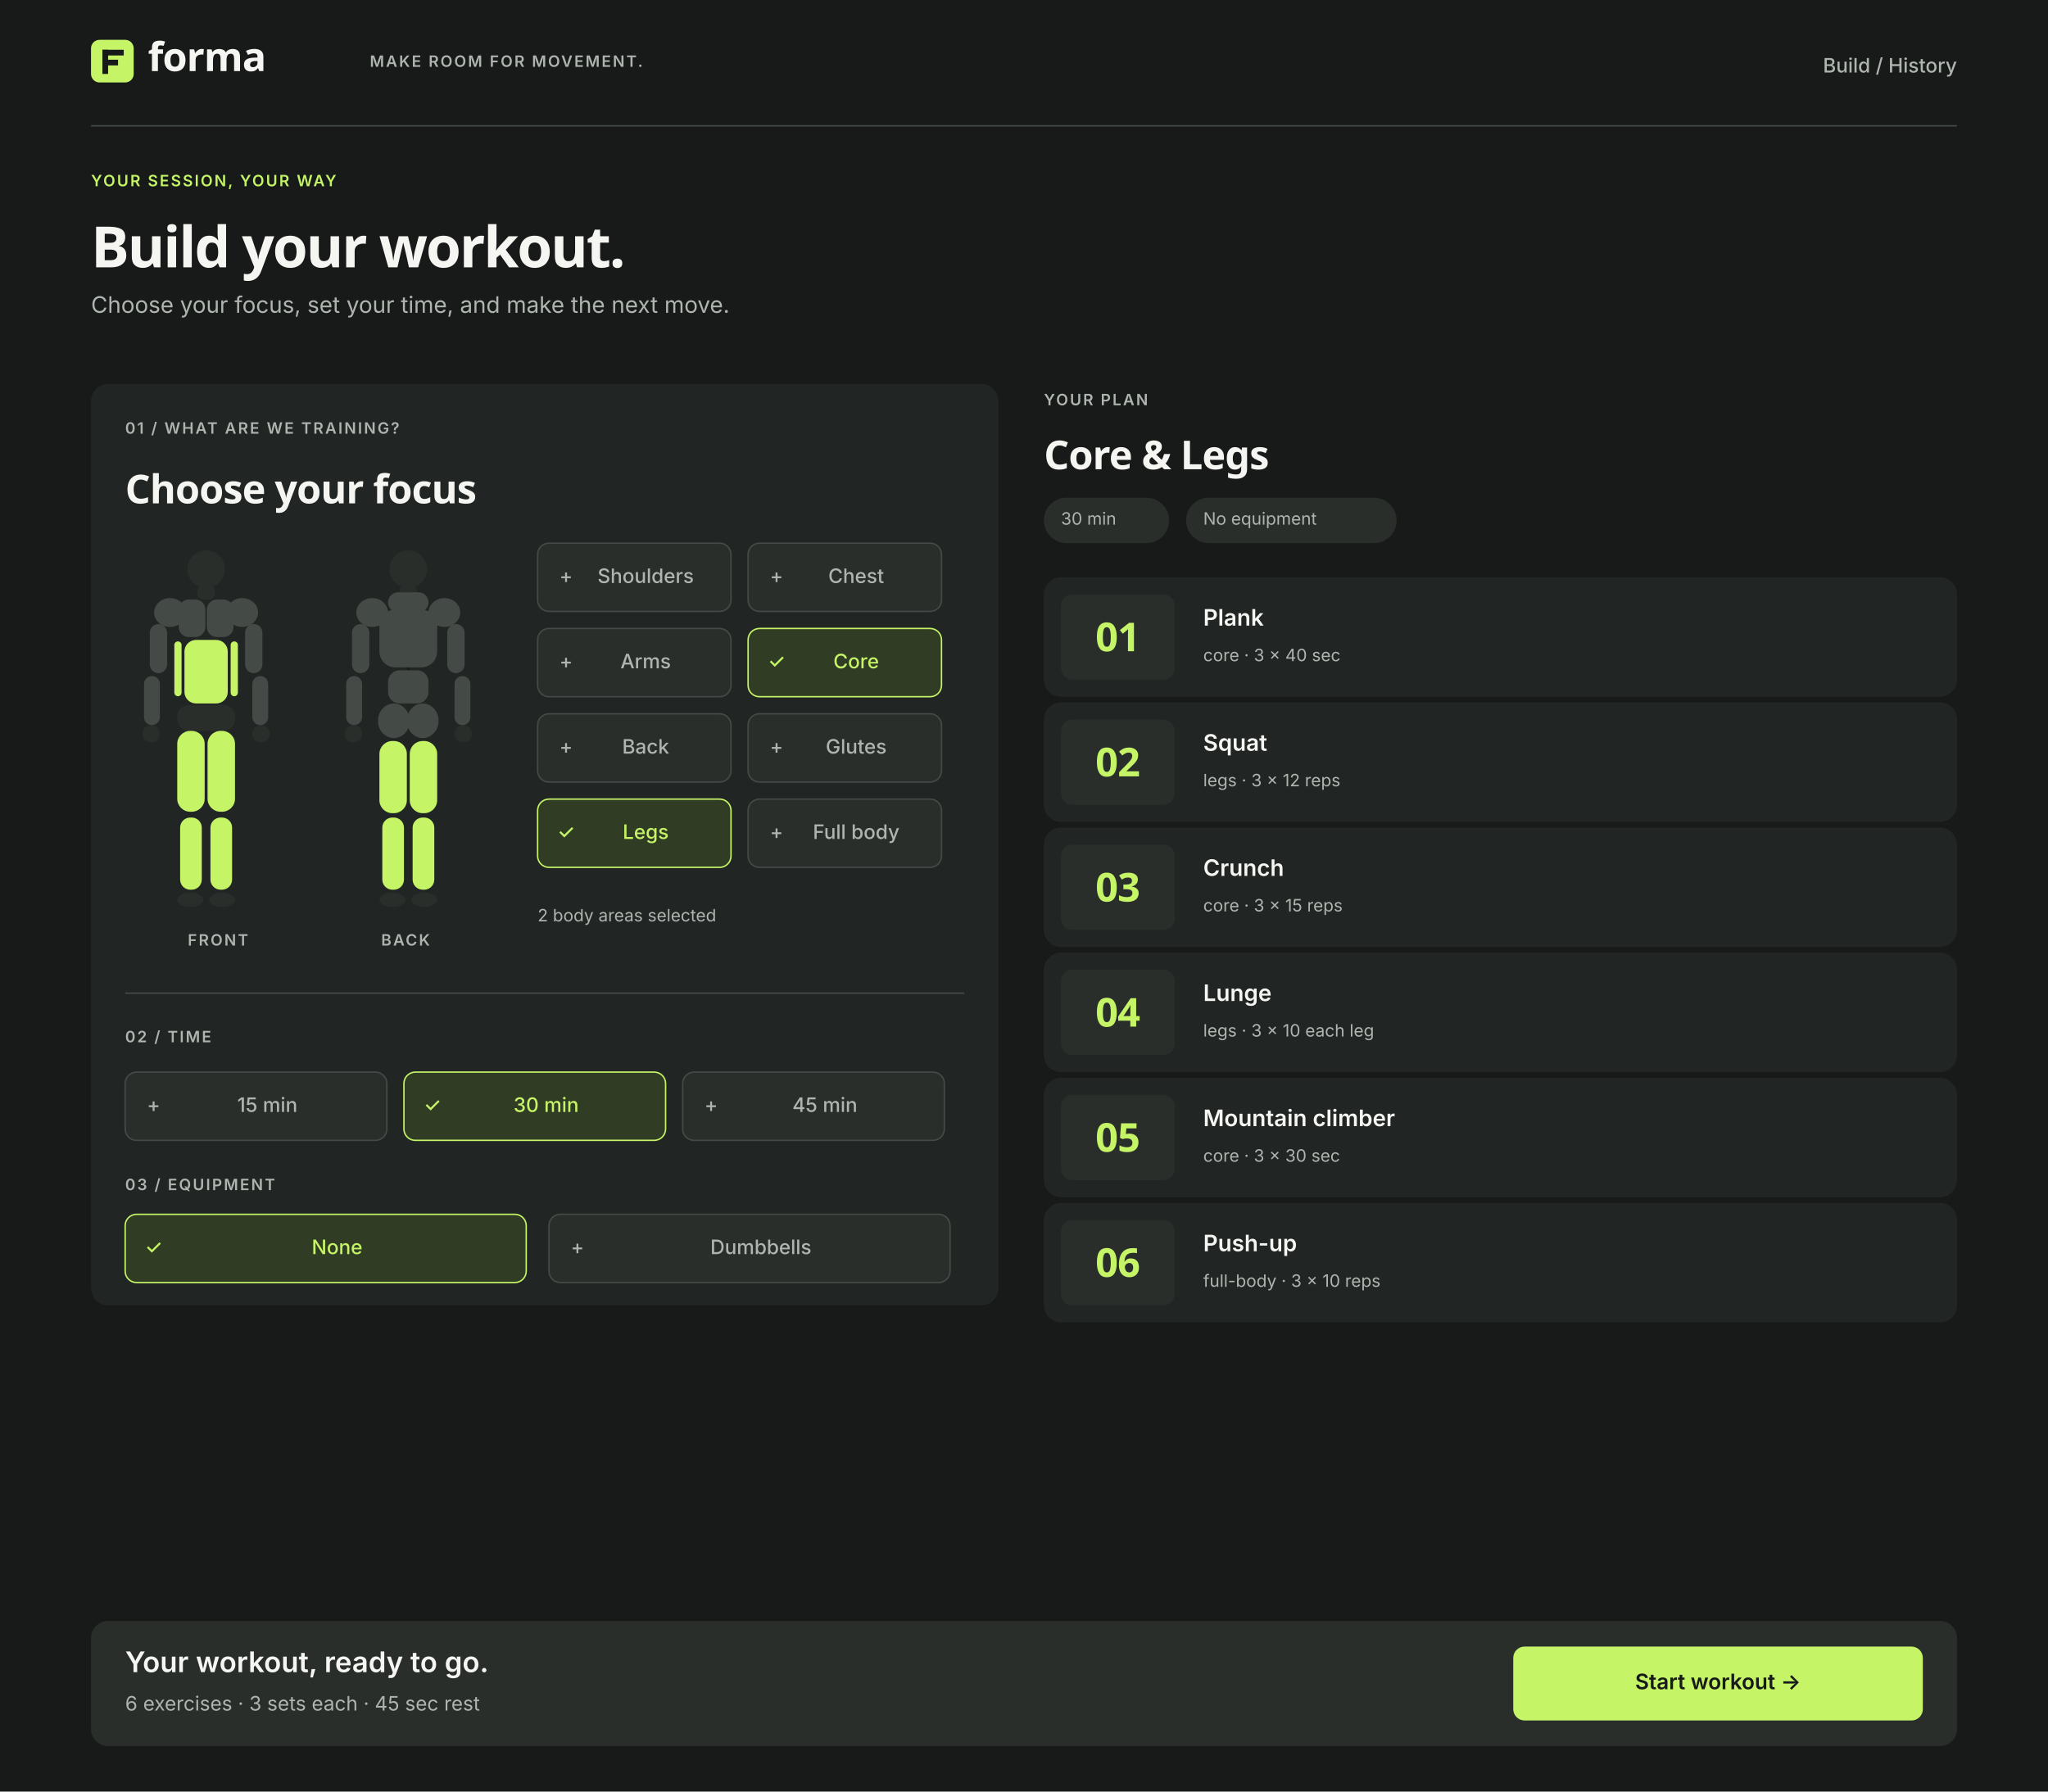
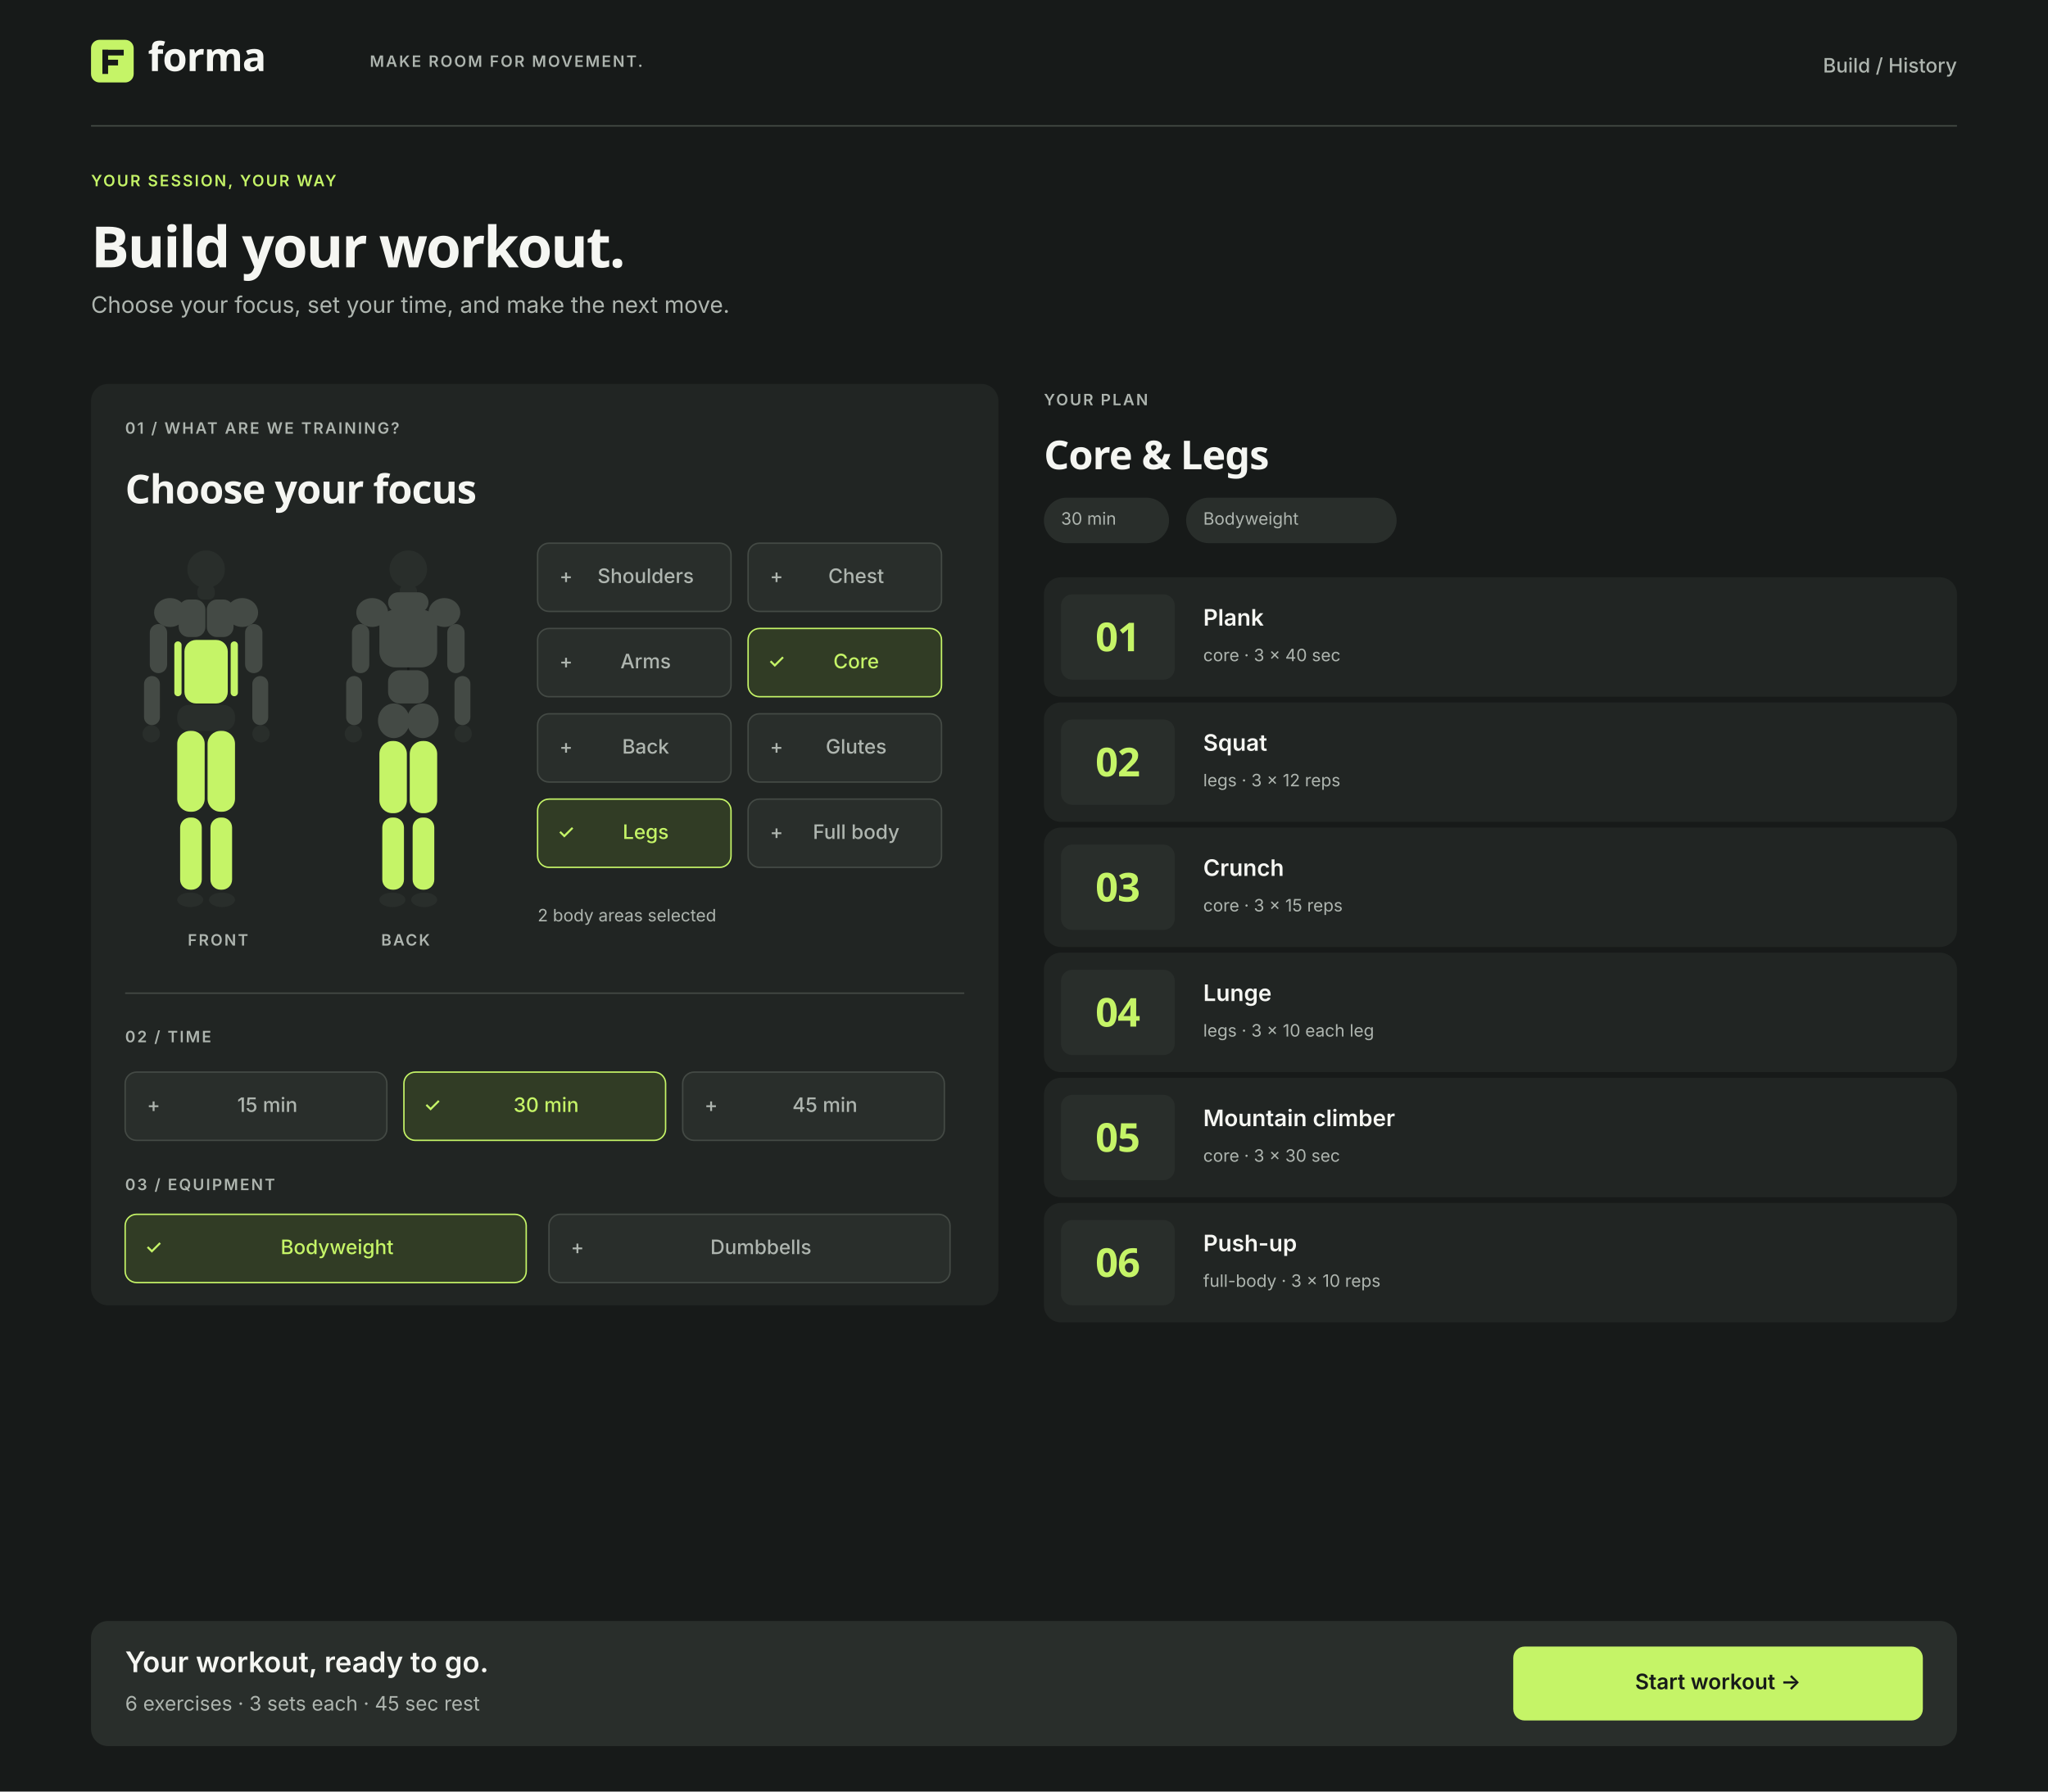
<svg xmlns="http://www.w3.org/2000/svg" width="1440" height="1260" viewBox="0 0 1440 1260">
  <defs>
    <clipPath id="clip0">
      <rect width="30" height="30" />
    </clipPath>
    <clipPath id="clip1">
      <rect width="638" height="648" />
    </clipPath>
    <clipPath id="clip2">
      <rect width="264" height="264" />
    </clipPath>
    <clipPath id="clip3">
      <rect width="88" height="32" />
    </clipPath>
    <clipPath id="clip4">
      <rect width="148" height="32" />
    </clipPath>
    <clipPath id="clip5">
      <rect width="1312" height="88" />
    </clipPath>
    <clipPath id="clip6">
      <rect width="642" height="84" />
    </clipPath>
    <clipPath id="clip7">
      <rect width="642" height="84" />
    </clipPath>
    <clipPath id="clip8">
      <rect width="642" height="84" />
    </clipPath>
    <clipPath id="clip9">
      <rect width="642" height="84" />
    </clipPath>
    <clipPath id="clip10">
      <rect width="642" height="84" />
    </clipPath>
    <clipPath id="clip11">
      <rect width="642" height="84" />
    </clipPath>
  </defs>
  <g>
    <rect width="1440" height="1260" fill="#171A19" />
    <g transform="translate(64, 28)">
      <rect width="30" height="30" rx="6" ry="6" fill="#C5F467" />
      <g clip-path="url(#clip0)">
        <g transform="translate(8, 7)">
          <rect width="4" height="17" fill="#171A19" />
        </g>
        <g transform="translate(8, 7)">
          <rect width="15" height="4" fill="#171A19" />
        </g>
        <g transform="translate(8, 14)">
          <rect width="11" height="4" fill="#171A19" />
        </g>
      </g>
    </g>
    <g transform="translate(104, 22)">
      <text x="0" y="28" font-family="Space Grotesk" font-size="28" font-weight="600" fill="#F5F6F2" letter-spacing="-0.5">forma</text>
    </g>
    <g transform="translate(260, 36)">
      <text x="0" y="11" font-family="Inter" font-size="11" font-weight="600" fill="#AEB5AF" letter-spacing="1.2">MAKE ROOM FOR MOVEMENT.</text>
    </g>
    <g transform="translate(1180, 37)">
      <text x="196" y="14" font-family="Inter" font-size="14" font-weight="500" fill="#AEB5AF" text-anchor="end">Build     /     History</text>
    </g>
    <g transform="translate(64, 88)">
      <rect width="1312" height="1" fill="#444A45" />
    </g>
    <g transform="translate(64, 120)">
      <text x="0" y="11" font-family="Inter" font-size="11" font-weight="600" fill="#C5F467" letter-spacing="1.2">YOUR SESSION, YOUR WAY</text>
    </g>
    <g transform="translate(64, 148)">
      <text x="0" y="40" font-family="Space Grotesk" font-size="40" font-weight="600" fill="#F5F6F2" letter-spacing="-1.2">Build your workout.</text>
    </g>
    <g transform="translate(64, 204)">
      <text x="0" y="16" font-family="Inter" font-size="16" fill="#AEB5AF">Choose your focus, set your time, and make the next move.</text>
    </g>
    <g transform="translate(64, 270)">
      <rect width="638" height="648" rx="12" ry="12" fill="#212523" />
      <g clip-path="url(#clip1)">
        <g transform="translate(24, 24)">
          <text x="0" y="11" font-family="Inter" font-size="11" font-weight="600" fill="#AEB5AF" letter-spacing="1.2">01 / WHAT ARE WE TRAINING?</text>
        </g>
        <g transform="translate(24, 56)">
          <text x="0" y="28" font-family="Space Grotesk" font-size="28" font-weight="600" fill="#F5F6F2" letter-spacing="-0.5">Choose your focus</text>
        </g>
        <g transform="translate(20, 110)">
          <g clip-path="url(#clip2)">
            <g>
              <g transform="translate(16.25, 7.11)">
                <path d="M31.48 13.2C31.48 20.49 37.39 26.4 44.68 26.4C51.97 26.4 57.88 20.49 57.88 13.2C57.88 5.91 51.97 0 44.68 0C37.39 0 31.48 5.91 31.48 13.2Z" fill="#292E2B" />
                <path d="M42.65 24.37L46.71 24.37C47.78 24.37 48.82 24.8 49.58 25.56C50.34 26.32 50.77 27.35 50.77 28.43L50.77 30.46C50.77 31.54 50.34 32.57 49.58 33.33C48.82 34.1 47.78 34.52 46.71 34.52L42.65 34.52C40.4 34.52 38.58 32.7 38.58 30.46L38.58 28.43C38.58 26.19 40.4 24.37 42.65 24.37Z" fill="#292E2B" />
                <path d="M0 128.95C0 132.32 2.73 135.05 6.09 135.05C9.46 135.05 12.18 132.32 12.18 128.95C12.18 125.59 9.46 122.86 6.09 122.86C2.73 122.86 0 125.59 0 128.95Z" fill="#292E2B" />
                <path d="M77.17 128.95C77.17 132.32 79.9 135.05 83.26 135.05C86.63 135.05 89.35 132.32 89.35 128.95C89.35 125.59 86.63 122.86 83.26 122.86C79.9 122.86 77.17 125.59 77.17 128.95Z" fill="#292E2B" />
              </g>
              <g transform="translate(47.72, 73.11)">
                <path d="M13.2 0L13.2 38.58M0 12.18L26.4 12.18M0 25.38L26.4 25.38" fill="none" stroke="#171A19" stroke-width="1.52" />
              </g>
              <g transform="translate(40.62, 7.11)">
                <path d="M8.12 108.65L32.49 108.65C36.98 108.65 40.62 112.28 40.62 116.77L40.62 118.8C40.62 120.95 39.76 123.02 38.24 124.54C36.71 126.07 34.65 126.92 32.49 126.92L8.12 126.92C5.97 126.92 3.9 126.07 2.38 124.54C0.86 123.02 0 120.95 0 118.8L0 116.77C0 112.28 3.64 108.65 8.12 108.65Z" fill="#292E2B" />
                <path d="M0 245.72C0 248.53 4.09 250.8 9.14 250.8C14.19 250.8 18.28 248.53 18.28 245.72C18.28 242.92 14.19 240.65 9.14 240.65C4.09 240.65 0 242.92 0 245.72Z" fill="#292E2B" />
                <path d="M22.34 245.72C22.34 248.53 26.43 250.8 31.48 250.8C36.52 250.8 40.62 248.53 40.62 245.72C40.62 242.92 36.52 240.65 31.48 240.65C26.43 240.65 22.34 242.92 22.34 245.72Z" fill="#292E2B" />
                <path d="M149.26 13.2C149.26 17.92 151.78 22.27 155.86 24.63C159.95 26.99 164.98 26.99 169.06 24.63C173.15 22.27 175.66 17.92 175.66 13.2C175.66 8.48 173.15 4.13 169.06 1.77C164.98 -0.59 159.95 -0.59 155.86 1.77C151.78 4.13 149.26 8.48 149.26 13.2Z" fill="#292E2B" />
                <path d="M160.43 24.37L164.49 24.37C166.74 24.37 168.55 26.19 168.55 28.43L168.55 30.46C168.55 32.7 166.74 34.52 164.49 34.52L160.43 34.52C158.19 34.52 156.37 32.7 156.37 30.46L156.37 28.43C156.37 26.19 158.19 24.37 160.43 24.37Z" fill="#292E2B" />
              </g>
              <g transform="translate(203.08, 50.77)">
                <path d="M0 0L0 62.95" fill="none" stroke="#171A19" stroke-width="1.52" />
              </g>
              <g transform="translate(158.4, 129.97)">
                <path d="M0 6.09C0 9.46 2.73 12.18 6.09 12.18C9.46 12.18 12.18 9.46 12.18 6.09C12.18 2.73 9.46 0 6.09 0C2.73 0 0 2.73 0 6.09Z" fill="#292E2B" />
                <path d="M77.17 6.09C77.17 9.46 79.9 12.18 83.26 12.18C86.63 12.18 89.35 9.46 89.35 6.09C89.35 2.73 86.63 0 83.26 0C79.9 0 77.17 2.73 77.17 6.09Z" fill="#292E2B" />
                <path d="M24.37 122.86C24.37 124.68 26.11 126.35 28.94 127.26C31.77 128.17 35.25 128.17 38.08 127.26C40.9 126.35 42.65 124.68 42.65 122.86C42.65 121.05 40.9 119.37 38.08 118.46C35.25 117.56 31.77 117.56 28.94 118.46C26.11 119.37 24.37 121.05 24.37 122.86Z" fill="#292E2B" />
                <path d="M46.71 122.86C46.71 124.68 48.45 126.35 51.28 127.26C54.1 128.17 57.59 128.17 60.42 127.26C63.24 126.35 64.98 124.68 64.98 122.86C64.98 121.05 63.24 119.37 60.42 118.46C57.59 117.56 54.1 117.56 51.28 118.46C48.45 119.37 46.71 121.05 46.71 122.86Z" fill="#292E2B" />
              </g>
            </g>
            <g transform="translate(24.37, 40.62)">
              <path d="M0 10.15C0 15.76 5 20.31 11.17 20.31C17.34 20.31 22.34 15.76 22.34 10.15C22.34 4.55 17.34 0 11.17 0C5 0 0 4.55 0 10.15Z" fill="#444A45" />
              <path d="M50.77 10.15C50.77 13.78 52.9 17.13 56.35 18.95C59.81 20.76 64.07 20.76 67.52 18.95C70.98 17.13 73.11 13.78 73.11 10.15C73.11 6.53 70.98 3.17 67.52 1.36C64.07 -0.45 59.81 -0.45 56.35 1.36C52.9 3.17 50.77 6.53 50.77 10.15Z" fill="#444A45" />
              <path d="M142.15 10.15C142.15 13.78 144.28 17.13 147.74 18.95C151.19 20.76 155.45 20.76 158.91 18.95C162.36 17.13 164.49 13.78 164.49 10.15C164.49 6.53 162.36 3.17 158.91 1.36C155.45 -0.45 151.19 -0.45 147.74 1.36C144.28 3.17 142.15 6.53 142.15 10.15Z" fill="#444A45" />
              <path d="M192.92 10.15C192.92 13.78 195.05 17.13 198.51 18.95C201.96 20.76 206.22 20.76 209.68 18.95C213.13 17.13 215.26 13.78 215.26 10.15C215.26 6.53 213.13 3.17 209.68 1.36C206.22 -0.45 201.96 -0.45 198.51 1.36C195.05 3.17 192.92 6.53 192.92 10.15Z" fill="#444A45" />
            </g>
            <g transform="translate(41.63, 41.63)">
              <path d="M7.11 0L11.68 0C15.6 0 18.78 3.18 18.78 7.11L18.78 19.29C18.78 23.22 15.6 26.4 11.68 26.4L7.11 26.4C3.18 26.4 0 23.22 0 19.29L0 7.11C0 3.18 3.18 0 7.11 0Z" fill="#444A45" />
              <path d="M26.91 0L31.48 0C35.4 0 38.58 3.18 38.58 7.11L38.58 19.29C38.58 23.22 35.4 26.4 31.48 26.4L26.91 26.4C22.98 26.4 19.8 23.22 19.8 19.29L19.8 7.11C19.8 3.18 22.98 0 26.91 0Z" fill="#444A45" />
            </g>
            <g transform="translate(17.26, 58.89)">
              <path d="M10.15 0L10.15 0C11.77 0 13.32 0.64 14.46 1.78C15.6 2.93 16.25 4.48 16.25 6.09L16.25 28.43C16.25 30.05 15.6 31.6 14.46 32.74C13.32 33.88 11.77 34.52 10.15 34.52L10.15 34.52C8.54 34.52 6.99 33.88 5.85 32.74C4.7 31.6 4.06 30.05 4.06 28.43L4.06 6.09C4.06 2.73 6.79 0 10.15 0Z" fill="#444A45" />
              <path d="M77.17 0L77.17 0C80.53 0 83.26 2.73 83.26 6.09L83.26 28.43C83.26 31.8 80.53 34.52 77.17 34.52L77.17 34.52C75.55 34.52 74 33.88 72.86 32.74C71.72 31.6 71.08 30.05 71.08 28.43L71.08 6.09C71.08 4.48 71.72 2.93 72.86 1.78C74 0.64 75.55 0 77.17 0Z" fill="#444A45" />
              <path d="M5.58 36.55L5.58 36.55C7.07 36.55 8.49 37.14 9.53 38.19C10.58 39.24 11.17 40.66 11.17 42.14L11.17 65.49C11.17 66.97 10.58 68.39 9.53 69.44C8.49 70.49 7.07 71.08 5.58 71.08L5.58 71.08C4.1 71.08 2.68 70.49 1.64 69.44C0.59 68.39 0 66.97 0 65.49L0 42.14C0 40.66 0.59 39.24 1.64 38.19C2.68 37.14 4.1 36.55 5.58 36.55Z" fill="#444A45" />
              <path d="M81.74 36.55L81.74 36.55C84.82 36.55 87.32 39.05 87.32 42.14L87.32 65.49C87.32 68.58 84.82 71.08 81.74 71.08L81.74 71.08C80.26 71.08 78.84 70.49 77.79 69.44C76.74 68.39 76.15 66.97 76.15 65.49L76.15 42.14C76.15 40.66 76.74 39.24 77.79 38.19C78.84 37.14 80.26 36.55 81.74 36.55Z" fill="#444A45" />
              <path d="M152.31 0L152.31 0C155.67 0 158.4 2.73 158.4 6.09L158.4 28.43C158.4 31.8 155.67 34.52 152.31 34.52L152.31 34.52C148.94 34.52 146.22 31.8 146.22 28.43L146.22 6.09C146.22 2.73 148.94 0 152.31 0Z" fill="#444A45" />
              <path d="M219.32 0L219.32 0C222.69 0 225.42 2.73 225.42 6.09L225.42 28.43C225.42 31.8 222.69 34.52 219.32 34.52L219.32 34.52C215.96 34.52 213.23 31.8 213.23 28.43L213.23 6.09C213.23 2.73 215.96 0 219.32 0Z" fill="#444A45" />
              <path d="M147.74 36.55L147.74 36.55C150.82 36.55 153.32 39.05 153.32 42.14L153.32 65.49C153.32 68.58 150.82 71.08 147.74 71.08L147.74 71.08C146.26 71.08 144.84 70.49 143.79 69.44C142.74 68.39 142.15 66.97 142.15 65.49L142.15 42.14C142.15 40.66 142.74 39.24 143.79 38.19C144.84 37.14 146.26 36.55 147.74 36.55Z" fill="#444A45" />
              <path d="M223.89 36.55L223.89 36.55C225.37 36.55 226.79 37.14 227.84 38.19C228.89 39.24 229.48 40.66 229.48 42.14L229.48 65.49C229.48 66.97 228.89 68.39 227.84 69.44C226.79 70.49 225.37 71.08 223.89 71.08L223.89 71.08C220.81 71.08 218.31 68.58 218.31 65.49L218.31 42.14C218.31 39.05 220.81 36.55 223.89 36.55Z" fill="#444A45" />
            </g>
            <g transform="translate(38.58, 70.06)">
              <path d="M2.54 1.02L2.54 1.02C3.21 1.02 3.86 1.28 4.33 1.76C4.81 2.23 5.08 2.88 5.08 3.55L5.08 37.06C5.08 38.46 3.94 39.6 2.54 39.6L2.54 39.6C1.14 39.6 0 38.46 0 37.06L0 3.55C0 2.88 0.27 2.23 0.74 1.76C1.22 1.28 1.87 1.02 2.54 1.02Z" fill="#C5F467" />
              <path d="M42.14 1.02L42.14 1.02C42.81 1.02 43.46 1.28 43.93 1.76C44.41 2.23 44.68 2.88 44.68 3.55L44.68 37.06C44.68 37.73 44.41 38.38 43.93 38.86C43.46 39.33 42.81 39.6 42.14 39.6L42.14 39.6C40.74 39.6 39.6 38.46 39.6 37.06L39.6 3.55C39.6 2.88 39.87 2.23 40.34 1.76C40.82 1.28 41.47 1.02 42.14 1.02Z" fill="#C5F467" />
              <path d="M15.23 0L29.45 0C33.93 0 37.57 3.64 37.57 8.12L37.57 36.55C37.57 41.04 33.93 44.68 29.45 44.68L15.23 44.68C10.74 44.68 7.11 41.04 7.11 36.55L7.11 8.12C7.11 3.64 10.74 0 15.23 0Z" fill="#C5F467" />
            </g>
            <g transform="translate(40.62, 134.03)">
              <path d="M9.14 0L10.15 0C15.2 0 19.29 4.09 19.29 9.14L19.29 47.72C19.29 52.77 15.2 56.86 10.15 56.86L9.14 56.86C4.09 56.86 0 52.77 0 47.72L0 9.14C0 4.09 4.09 0 9.14 0Z" fill="#C5F467" />
              <path d="M30.46 0L31.48 0C36.52 0 40.62 4.09 40.62 9.14L40.62 47.72C40.62 52.77 36.52 56.86 31.48 56.86L30.46 56.86C25.41 56.86 21.32 52.77 21.32 47.72L21.32 9.14C21.32 4.09 25.41 0 30.46 0Z" fill="#C5F467" />
              <path d="M9.14 60.92L10.15 60.92C12.04 60.92 13.85 61.67 15.18 63C16.51 64.34 17.26 66.15 17.26 68.03L17.26 104.58C17.26 106.47 16.51 108.28 15.18 109.61C13.85 110.94 12.04 111.69 10.15 111.69L9.14 111.69C7.25 111.69 5.45 110.94 4.11 109.61C2.78 108.28 2.03 106.47 2.03 104.58L2.03 68.03C2.03 66.15 2.78 64.34 4.11 63C5.45 61.67 7.25 60.92 9.14 60.92Z" fill="#C5F467" />
              <path d="M30.46 60.92L31.48 60.92C35.4 60.92 38.58 64.11 38.58 68.03L38.58 104.58C38.58 108.51 35.4 111.69 31.48 111.69L30.46 111.69C26.54 111.69 23.35 108.51 23.35 104.58L23.35 68.03C23.35 64.11 26.54 60.92 30.46 60.92Z" fill="#C5F467" />
              <path d="M151.29 7.11L152.31 7.11C154.73 7.11 157.06 8.07 158.77 9.78C160.48 11.5 161.45 13.82 161.45 16.25L161.45 48.74C161.45 53.79 157.35 57.88 152.31 57.88L151.29 57.88C146.25 57.88 142.15 53.79 142.15 48.74L142.15 16.25C142.15 11.2 146.25 7.11 151.29 7.11Z" fill="#C5F467" />
              <path d="M172.62 7.11L173.63 7.11C178.68 7.11 182.77 11.2 182.77 16.25L182.77 48.74C182.77 53.79 178.68 57.88 173.63 57.88L172.62 57.88C167.57 57.88 163.48 53.79 163.48 48.74L163.48 16.25C163.48 13.82 164.44 11.5 166.15 9.78C167.87 8.07 170.19 7.11 172.62 7.11Z" fill="#C5F467" />
              <path d="M151.29 60.92L152.31 60.92C156.23 60.92 159.42 64.11 159.42 68.03L159.42 104.58C159.42 108.51 156.23 111.69 152.31 111.69L151.29 111.69C147.37 111.69 144.18 108.51 144.18 104.58L144.18 68.03C144.18 64.11 147.37 60.92 151.29 60.92Z" fill="#C5F467" />
              <path d="M172.62 60.92L173.63 60.92C177.56 60.92 180.74 64.11 180.74 68.03L180.74 104.58C180.74 108.51 177.56 111.69 173.63 111.69L172.62 111.69C168.69 111.69 165.51 108.51 165.51 104.58L165.51 68.03C165.51 64.11 168.69 60.92 172.62 60.92Z" fill="#C5F467" />
            </g>
            <g transform="translate(182.77, 36.55)">
              <path d="M13.2 0L27.42 0C31.34 0 34.52 3.18 34.52 7.11L34.52 7.11C34.52 8.99 33.77 10.8 32.44 12.13C31.11 13.47 29.3 14.22 27.42 14.22L13.2 14.22C11.31 14.22 9.51 13.47 8.17 12.13C6.84 10.8 6.09 8.99 6.09 7.11L6.09 7.11C6.09 3.18 9.27 0 13.2 0Z" fill="#444A45" />
              <path d="M11.17 12.18L29.45 12.18C35.61 12.18 40.62 17.19 40.62 23.35L40.62 41.63C40.62 47.8 35.61 52.8 29.45 52.8L11.17 52.8C5 52.8 0 47.8 0 41.63L0 23.35C0 17.19 5 12.18 11.17 12.18Z" fill="#444A45" />
              <path d="M14.22 54.83L26.4 54.83C30.89 54.83 34.52 58.47 34.52 62.95L34.52 70.06C34.52 74.55 30.89 78.18 26.4 78.18L14.22 78.18C9.73 78.18 6.09 74.55 6.09 70.06L6.09 62.95C6.09 58.47 9.73 54.83 14.22 54.83Z" fill="#444A45" />
            </g>
            <g transform="translate(181.75, 114.74)">
              <path d="M0 12.18C0 16.54 2.13 20.56 5.58 22.74C9.04 24.91 13.3 24.91 16.75 22.74C20.21 20.56 22.34 16.54 22.34 12.18C22.34 7.83 20.21 3.81 16.75 1.63C13.3 -0.54 9.04 -0.54 5.58 1.63C2.13 3.81 0 7.83 0 12.18Z" fill="#444A45" />
              <path d="M20.31 12.18C20.31 16.54 22.44 20.56 25.89 22.74C29.35 24.91 33.61 24.91 37.06 22.74C40.52 20.56 42.65 16.54 42.65 12.18C42.65 7.83 40.52 3.81 37.06 1.63C33.61 -0.54 29.35 -0.54 25.89 1.63C22.44 3.81 20.31 7.83 20.31 12.18Z" fill="#444A45" />
            </g>
          </g>
        </g>
        <g transform="translate(68, 384)">
          <text x="0" y="11" font-family="Inter" font-size="11" font-weight="600" fill="#AEB5AF" letter-spacing="1.2">FRONT</text>
        </g>
        <g transform="translate(204, 384)">
          <text x="0" y="11" font-family="Inter" font-size="11" font-weight="600" fill="#AEB5AF" letter-spacing="1.2">BACK</text>
        </g>
        <g transform="translate(314, 366)">
          <text x="0" y="12" font-family="Inter" font-size="12" fill="#AEB5AF">2 body areas selected</text>
        </g>
        <g transform="translate(24, 428)">
          <rect width="590" height="1" fill="#444A45" />
        </g>
        <g transform="translate(24, 452)">
          <text x="0" y="11" font-family="Inter" font-size="11" font-weight="600" fill="#AEB5AF" letter-spacing="1.2">02 / TIME</text>
        </g>
        <g transform="translate(24, 556)">
          <text x="0" y="11" font-family="Inter" font-size="11" font-weight="600" fill="#AEB5AF" letter-spacing="1.2">03 / EQUIPMENT</text>
        </g>
        <g transform="translate(314, 112)">
          <rect width="136" height="48" rx="8" ry="8" fill="#292E2B" stroke="#444A45" stroke-width="1" />
          <g transform="translate(12, 14)">
            <text x="8" y="14" font-family="Inter" font-size="14" font-weight="500" fill="#AEB5AF" text-anchor="middle">+</text>
          </g>
          <g transform="translate(28, 14)">
            <text x="48" y="14" font-family="Inter" font-size="14" font-weight="500" fill="#AEB5AF" text-anchor="middle">Shoulders</text>
          </g>
        </g>
        <g transform="translate(462, 112)">
          <rect width="136" height="48" rx="8" ry="8" fill="#292E2B" stroke="#444A45" stroke-width="1" />
          <g transform="translate(12, 14)">
            <text x="8" y="14" font-family="Inter" font-size="14" font-weight="500" fill="#AEB5AF" text-anchor="middle">+</text>
          </g>
          <g transform="translate(28, 14)">
            <text x="48" y="14" font-family="Inter" font-size="14" font-weight="500" fill="#AEB5AF" text-anchor="middle">Chest</text>
          </g>
        </g>
        <g transform="translate(314, 172)">
          <rect width="136" height="48" rx="8" ry="8" fill="#292E2B" stroke="#444A45" stroke-width="1" />
          <g transform="translate(12, 14)">
            <text x="8" y="14" font-family="Inter" font-size="14" font-weight="500" fill="#AEB5AF" text-anchor="middle">+</text>
          </g>
          <g transform="translate(28, 14)">
            <text x="48" y="14" font-family="Inter" font-size="14" font-weight="500" fill="#AEB5AF" text-anchor="middle">Arms</text>
          </g>
        </g>
        <g transform="translate(462, 172)">
          <rect width="136" height="48" rx="8" ry="8" fill="#313C25" stroke="#C5F467" stroke-width="1" />
          <g transform="translate(12, 14)">
            <text x="8" y="14" font-family="Inter" font-size="14" font-weight="500" fill="#C5F467" text-anchor="middle">✓</text>
          </g>
          <g transform="translate(28, 14)">
            <text x="48" y="14" font-family="Inter" font-size="14" font-weight="500" fill="#C5F467" text-anchor="middle">Core</text>
          </g>
        </g>
        <g transform="translate(314, 232)">
          <rect width="136" height="48" rx="8" ry="8" fill="#292E2B" stroke="#444A45" stroke-width="1" />
          <g transform="translate(12, 14)">
            <text x="8" y="14" font-family="Inter" font-size="14" font-weight="500" fill="#AEB5AF" text-anchor="middle">+</text>
          </g>
          <g transform="translate(28, 14)">
            <text x="48" y="14" font-family="Inter" font-size="14" font-weight="500" fill="#AEB5AF" text-anchor="middle">Back</text>
          </g>
        </g>
        <g transform="translate(462, 232)">
          <rect width="136" height="48" rx="8" ry="8" fill="#292E2B" stroke="#444A45" stroke-width="1" />
          <g transform="translate(12, 14)">
            <text x="8" y="14" font-family="Inter" font-size="14" font-weight="500" fill="#AEB5AF" text-anchor="middle">+</text>
          </g>
          <g transform="translate(28, 14)">
            <text x="48" y="14" font-family="Inter" font-size="14" font-weight="500" fill="#AEB5AF" text-anchor="middle">Glutes</text>
          </g>
        </g>
        <g transform="translate(314, 292)">
          <rect width="136" height="48" rx="8" ry="8" fill="#313C25" stroke="#C5F467" stroke-width="1" />
          <g transform="translate(12, 14)">
            <text x="8" y="14" font-family="Inter" font-size="14" font-weight="500" fill="#C5F467" text-anchor="middle">✓</text>
          </g>
          <g transform="translate(28, 14)">
            <text x="48" y="14" font-family="Inter" font-size="14" font-weight="500" fill="#C5F467" text-anchor="middle">Legs</text>
          </g>
        </g>
        <g transform="translate(462, 292)">
          <rect width="136" height="48" rx="8" ry="8" fill="#292E2B" stroke="#444A45" stroke-width="1" />
          <g transform="translate(12, 14)">
            <text x="8" y="14" font-family="Inter" font-size="14" font-weight="500" fill="#AEB5AF" text-anchor="middle">+</text>
          </g>
          <g transform="translate(28, 14)">
            <text x="48" y="14" font-family="Inter" font-size="14" font-weight="500" fill="#AEB5AF" text-anchor="middle">Full body</text>
          </g>
        </g>
        <g transform="translate(24, 484)">
          <rect width="184" height="48" rx="8" ry="8" fill="#292E2B" stroke="#444A45" stroke-width="1" />
          <g transform="translate(12, 14)">
            <text x="8" y="14" font-family="Inter" font-size="14" font-weight="500" fill="#AEB5AF" text-anchor="middle">+</text>
          </g>
          <g transform="translate(28, 14)">
            <text x="72" y="14" font-family="Inter" font-size="14" font-weight="500" fill="#AEB5AF" text-anchor="middle">15 min</text>
          </g>
        </g>
        <g transform="translate(220, 484)">
          <rect width="184" height="48" rx="8" ry="8" fill="#313C25" stroke="#C5F467" stroke-width="1" />
          <g transform="translate(12, 14)">
            <text x="8" y="14" font-family="Inter" font-size="14" font-weight="500" fill="#C5F467" text-anchor="middle">✓</text>
          </g>
          <g transform="translate(28, 14)">
            <text x="72" y="14" font-family="Inter" font-size="14" font-weight="500" fill="#C5F467" text-anchor="middle">30 min</text>
          </g>
        </g>
        <g transform="translate(416, 484)">
          <rect width="184" height="48" rx="8" ry="8" fill="#292E2B" stroke="#444A45" stroke-width="1" />
          <g transform="translate(12, 14)">
            <text x="8" y="14" font-family="Inter" font-size="14" font-weight="500" fill="#AEB5AF" text-anchor="middle">+</text>
          </g>
          <g transform="translate(28, 14)">
            <text x="72" y="14" font-family="Inter" font-size="14" font-weight="500" fill="#AEB5AF" text-anchor="middle">45 min</text>
          </g>
        </g>
        <g transform="translate(24, 584)">
          <rect width="282" height="48" rx="8" ry="8" fill="#313C25" stroke="#C5F467" stroke-width="1" />
          <g transform="translate(12, 14)">
            <text x="8" y="14" font-family="Inter" font-size="14" font-weight="500" fill="#C5F467" text-anchor="middle">✓</text>
          </g>
          <g transform="translate(28, 14)">
-             <text x="121" y="14" font-family="Inter" font-size="14" font-weight="500" fill="#C5F467" text-anchor="middle">None</text>
+             <text x="121" y="14" font-family="Inter" font-size="14" font-weight="500" fill="#C5F467" text-anchor="middle">Bodyweight</text>
          </g>
        </g>
        <g transform="translate(322, 584)">
          <rect width="282" height="48" rx="8" ry="8" fill="#292E2B" stroke="#444A45" stroke-width="1" />
          <g transform="translate(12, 14)">
            <text x="8" y="14" font-family="Inter" font-size="14" font-weight="500" fill="#AEB5AF" text-anchor="middle">+</text>
          </g>
          <g transform="translate(28, 14)">
            <text x="121" y="14" font-family="Inter" font-size="14" font-weight="500" fill="#AEB5AF" text-anchor="middle">Dumbbells</text>
          </g>
        </g>
      </g>
    </g>
    <g transform="translate(734, 274)">
      <text x="0" y="11" font-family="Inter" font-size="11" font-weight="600" fill="#AEB5AF" letter-spacing="1.2">YOUR PLAN</text>
    </g>
    <g transform="translate(734, 302)">
      <text x="0" y="28" font-family="Space Grotesk" font-size="28" font-weight="600" fill="#F5F6F2" letter-spacing="-0.5">Core &amp; Legs</text>
    </g>
    <g transform="translate(734, 350)">
      <rect width="88" height="32" rx="16" ry="16" fill="#292E2B" />
      <g clip-path="url(#clip3)">
        <g transform="translate(12, 7)">
          <text x="0" y="12" font-family="Inter" font-size="12" fill="#AEB5AF">30 min</text>
        </g>
      </g>
    </g>
    <g transform="translate(834, 350)">
      <rect width="148" height="32" rx="16" ry="16" fill="#292E2B" />
      <g clip-path="url(#clip4)">
        <g transform="translate(12, 7)">
-           <text x="0" y="12" font-family="Inter" font-size="12" fill="#AEB5AF">No equipment</text>
+           <text x="0" y="12" font-family="Inter" font-size="12" fill="#AEB5AF">Bodyweight</text>
        </g>
      </g>
    </g>
    <g transform="translate(64, 1140)">
      <rect width="1312" height="88" rx="12" ry="12" fill="#292E2B" />
      <g clip-path="url(#clip5)">
        <g transform="translate(24, 16)">
          <text x="0" y="20" font-family="Inter" font-size="20" font-weight="600" fill="#F5F6F2">Your workout, ready to go.</text>
        </g>
        <g transform="translate(24, 49)">
          <text x="0" y="14" font-family="Inter" font-size="14" fill="#AEB5AF">6 exercises · 3 sets each · 45 sec rest</text>
        </g>
        <g transform="translate(1000, 18)">
          <rect width="288" height="52" rx="8" ry="8" fill="#C5F467" />
          <g transform="translate(20, 15)">
            <text x="124" y="15" font-family="Inter" font-size="15" font-weight="600" fill="#171A19" text-anchor="middle">Start workout   →</text>
          </g>
        </g>
      </g>
    </g>
    <g transform="translate(734, 406)">
      <g clip-path="url(#clip6)">
        <g>
          <rect width="642" height="84" rx="12" ry="12" fill="#212523" />
          <g transform="translate(12, 12)">
            <rect width="80" height="60" rx="8" ry="8" fill="#292E2B" />
          </g>
          <g transform="translate(112, 18)">
            <text x="0" y="16" font-family="Inter" font-size="16" font-weight="600" fill="#F5F6F2">Plank</text>
          </g>
          <g transform="translate(112, 47)">
            <text x="0" y="12" font-family="Inter" font-size="12" fill="#AEB5AF">core · 3 × 40 sec</text>
          </g>
          <g transform="translate(594, 29)">
            <text x="24" y="16" font-family="Inter" font-size="16" fill="#AEB5AF" text-anchor="end" />
          </g>
        </g>
        <g transform="translate(12, 24)">
          <text x="40" y="28" font-family="Space Grotesk" font-size="28" font-weight="600" fill="#C5F467" text-anchor="middle" letter-spacing="-0.5">01</text>
        </g>
      </g>
      <g transform="translate(0, 88)">
        <g clip-path="url(#clip7)">
          <g>
            <rect width="642" height="84" rx="12" ry="12" fill="#212523" />
            <g transform="translate(12, 12)">
              <rect width="80" height="60" rx="8" ry="8" fill="#292E2B" />
            </g>
            <g transform="translate(112, 18)">
              <text x="0" y="16" font-family="Inter" font-size="16" font-weight="600" fill="#F5F6F2">Squat</text>
            </g>
            <g transform="translate(112, 47)">
              <text x="0" y="12" font-family="Inter" font-size="12" fill="#AEB5AF">legs · 3 × 12 reps</text>
            </g>
            <g transform="translate(594, 29)">
              <text x="24" y="16" font-family="Inter" font-size="16" fill="#AEB5AF" text-anchor="end" />
            </g>
          </g>
          <g transform="translate(12, 24)">
            <text x="40" y="28" font-family="Space Grotesk" font-size="28" font-weight="600" fill="#C5F467" text-anchor="middle" letter-spacing="-0.5">02</text>
          </g>
        </g>
      </g>
      <g transform="translate(0, 176)">
        <g clip-path="url(#clip8)">
          <g>
            <rect width="642" height="84" rx="12" ry="12" fill="#212523" />
            <g transform="translate(12, 12)">
              <rect width="80" height="60" rx="8" ry="8" fill="#292E2B" />
            </g>
            <g transform="translate(112, 18)">
              <text x="0" y="16" font-family="Inter" font-size="16" font-weight="600" fill="#F5F6F2">Crunch</text>
            </g>
            <g transform="translate(112, 47)">
              <text x="0" y="12" font-family="Inter" font-size="12" fill="#AEB5AF">core · 3 × 15 reps</text>
            </g>
            <g transform="translate(594, 29)">
              <text x="24" y="16" font-family="Inter" font-size="16" fill="#AEB5AF" text-anchor="end" />
            </g>
          </g>
          <g transform="translate(12, 24)">
            <text x="40" y="28" font-family="Space Grotesk" font-size="28" font-weight="600" fill="#C5F467" text-anchor="middle" letter-spacing="-0.5">03</text>
          </g>
        </g>
      </g>
      <g transform="translate(0, 264)">
        <g clip-path="url(#clip9)">
          <g>
            <rect width="642" height="84" rx="12" ry="12" fill="#212523" />
            <g transform="translate(12, 12)">
              <rect width="80" height="60" rx="8" ry="8" fill="#292E2B" />
            </g>
            <g transform="translate(112, 18)">
              <text x="0" y="16" font-family="Inter" font-size="16" font-weight="600" fill="#F5F6F2">Lunge</text>
            </g>
            <g transform="translate(112, 47)">
              <text x="0" y="12" font-family="Inter" font-size="12" fill="#AEB5AF">legs · 3 × 10 each leg</text>
            </g>
            <g transform="translate(594, 29)">
              <text x="24" y="16" font-family="Inter" font-size="16" fill="#AEB5AF" text-anchor="end" />
            </g>
          </g>
          <g transform="translate(12, 24)">
            <text x="40" y="28" font-family="Space Grotesk" font-size="28" font-weight="600" fill="#C5F467" text-anchor="middle" letter-spacing="-0.5">04</text>
          </g>
        </g>
      </g>
      <g transform="translate(0, 352)">
        <g clip-path="url(#clip10)">
          <g>
            <rect width="642" height="84" rx="12" ry="12" fill="#212523" />
            <g transform="translate(12, 12)">
              <rect width="80" height="60" rx="8" ry="8" fill="#292E2B" />
            </g>
            <g transform="translate(112, 18)">
              <text x="0" y="16" font-family="Inter" font-size="16" font-weight="600" fill="#F5F6F2">Mountain climber</text>
            </g>
            <g transform="translate(112, 47)">
              <text x="0" y="12" font-family="Inter" font-size="12" fill="#AEB5AF">core · 3 × 30 sec</text>
            </g>
            <g transform="translate(594, 29)">
              <text x="24" y="16" font-family="Inter" font-size="16" fill="#AEB5AF" text-anchor="end" />
            </g>
          </g>
          <g transform="translate(12, 24)">
            <text x="40" y="28" font-family="Space Grotesk" font-size="28" font-weight="600" fill="#C5F467" text-anchor="middle" letter-spacing="-0.5">05</text>
          </g>
        </g>
      </g>
      <g transform="translate(0, 440)">
        <g clip-path="url(#clip11)">
          <g>
            <rect width="642" height="84" rx="12" ry="12" fill="#212523" />
            <g transform="translate(12, 12)">
              <rect width="80" height="60" rx="8" ry="8" fill="#292E2B" />
            </g>
            <g transform="translate(112, 18)">
              <text x="0" y="16" font-family="Inter" font-size="16" font-weight="600" fill="#F5F6F2">Push-up</text>
            </g>
            <g transform="translate(112, 47)">
              <text x="0" y="12" font-family="Inter" font-size="12" fill="#AEB5AF">full-body · 3 × 10 reps</text>
            </g>
            <g transform="translate(594, 29)">
              <text x="24" y="16" font-family="Inter" font-size="16" fill="#AEB5AF" text-anchor="end" />
            </g>
          </g>
          <g transform="translate(12, 24)">
            <text x="40" y="28" font-family="Space Grotesk" font-size="28" font-weight="600" fill="#C5F467" text-anchor="middle" letter-spacing="-0.5">06</text>
          </g>
        </g>
      </g>
    </g>
  </g>
</svg>
